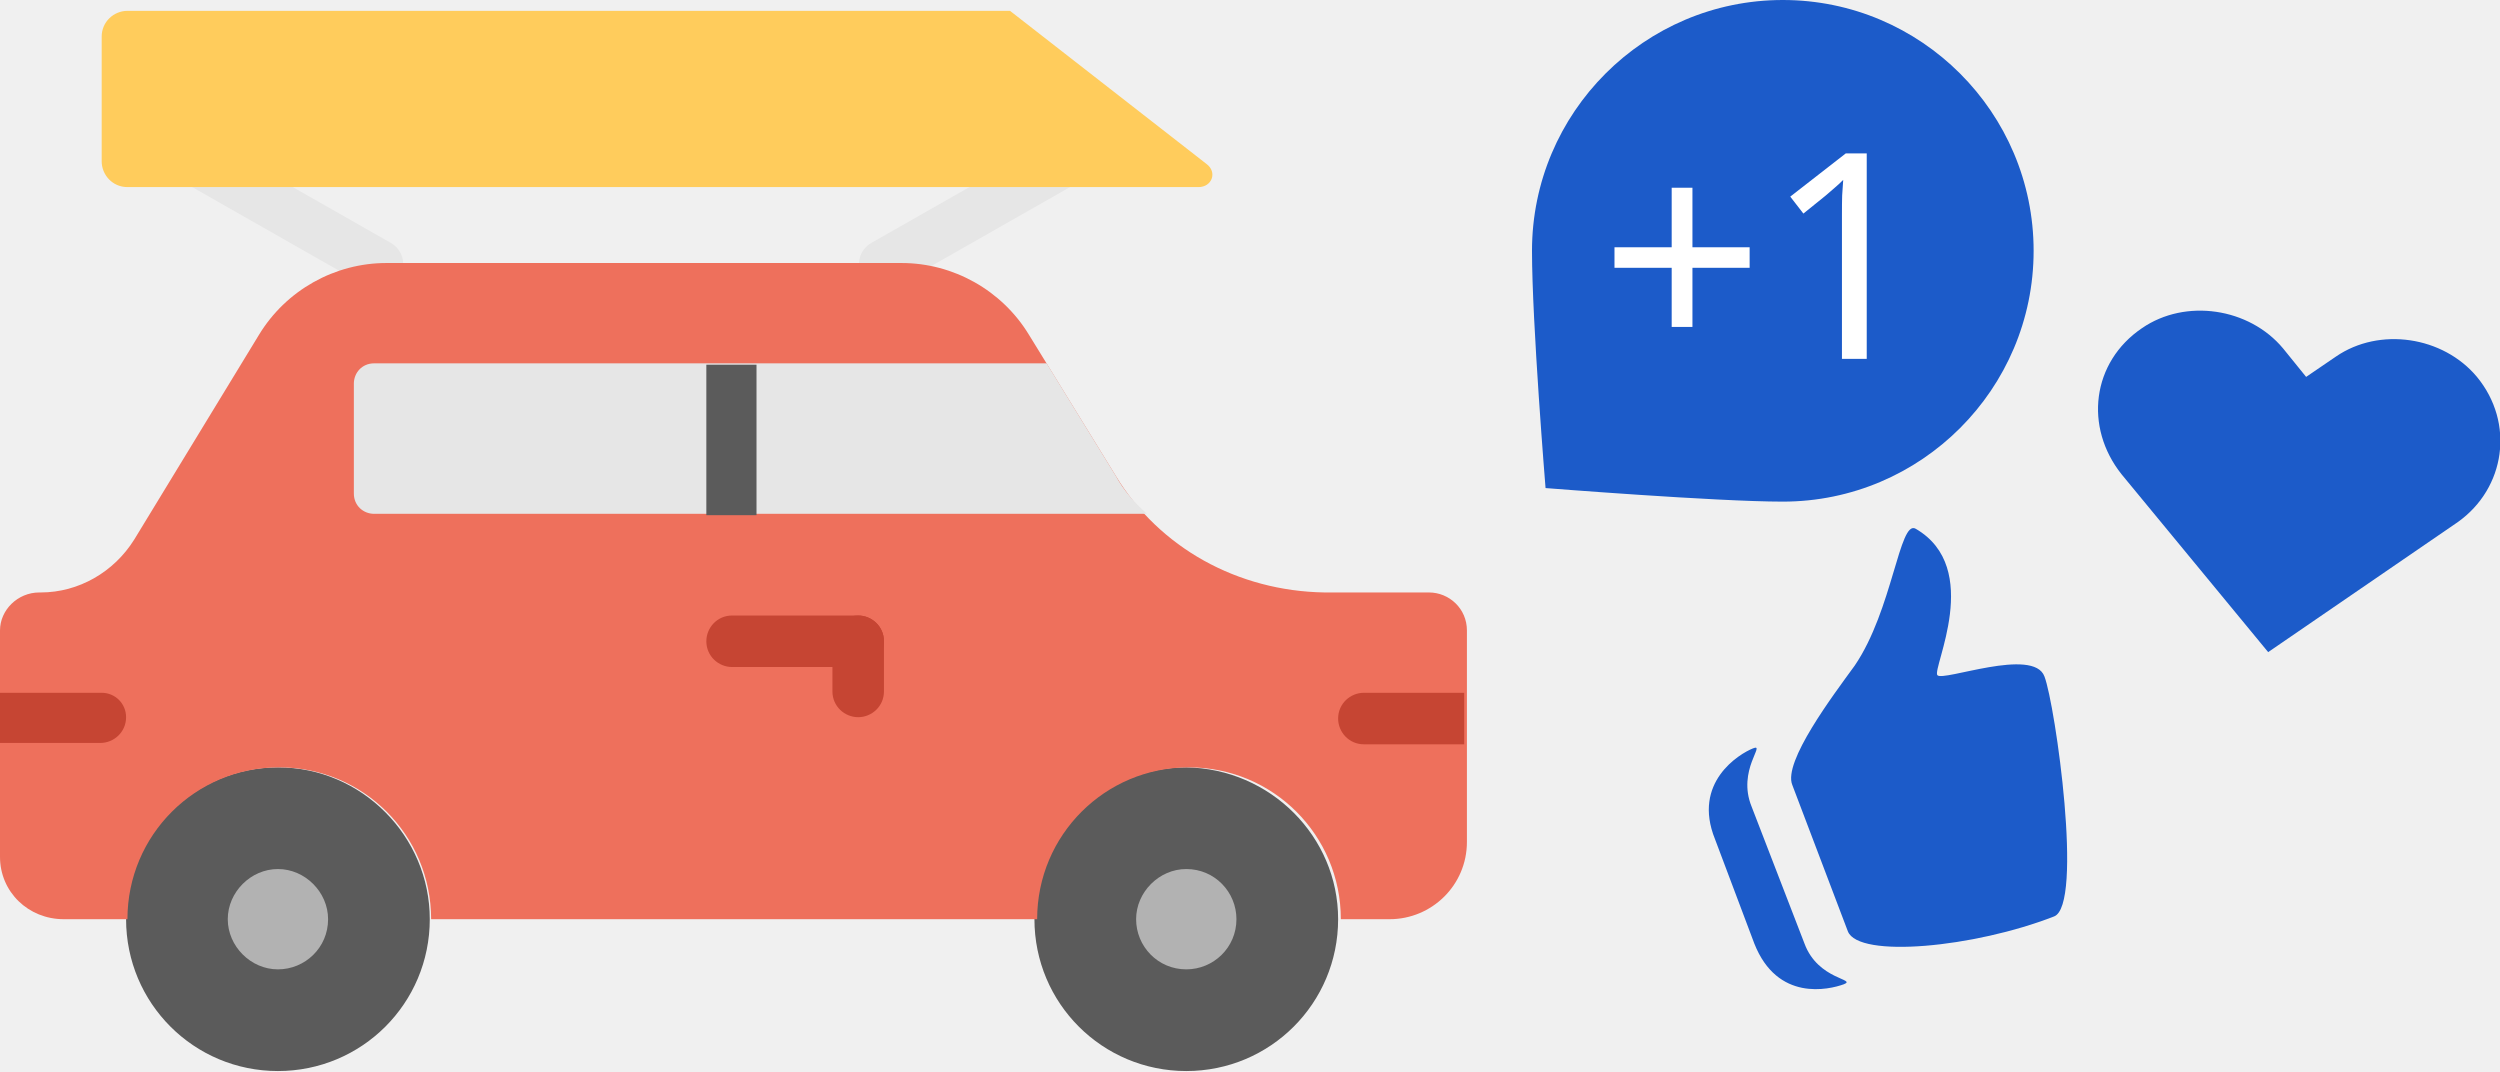
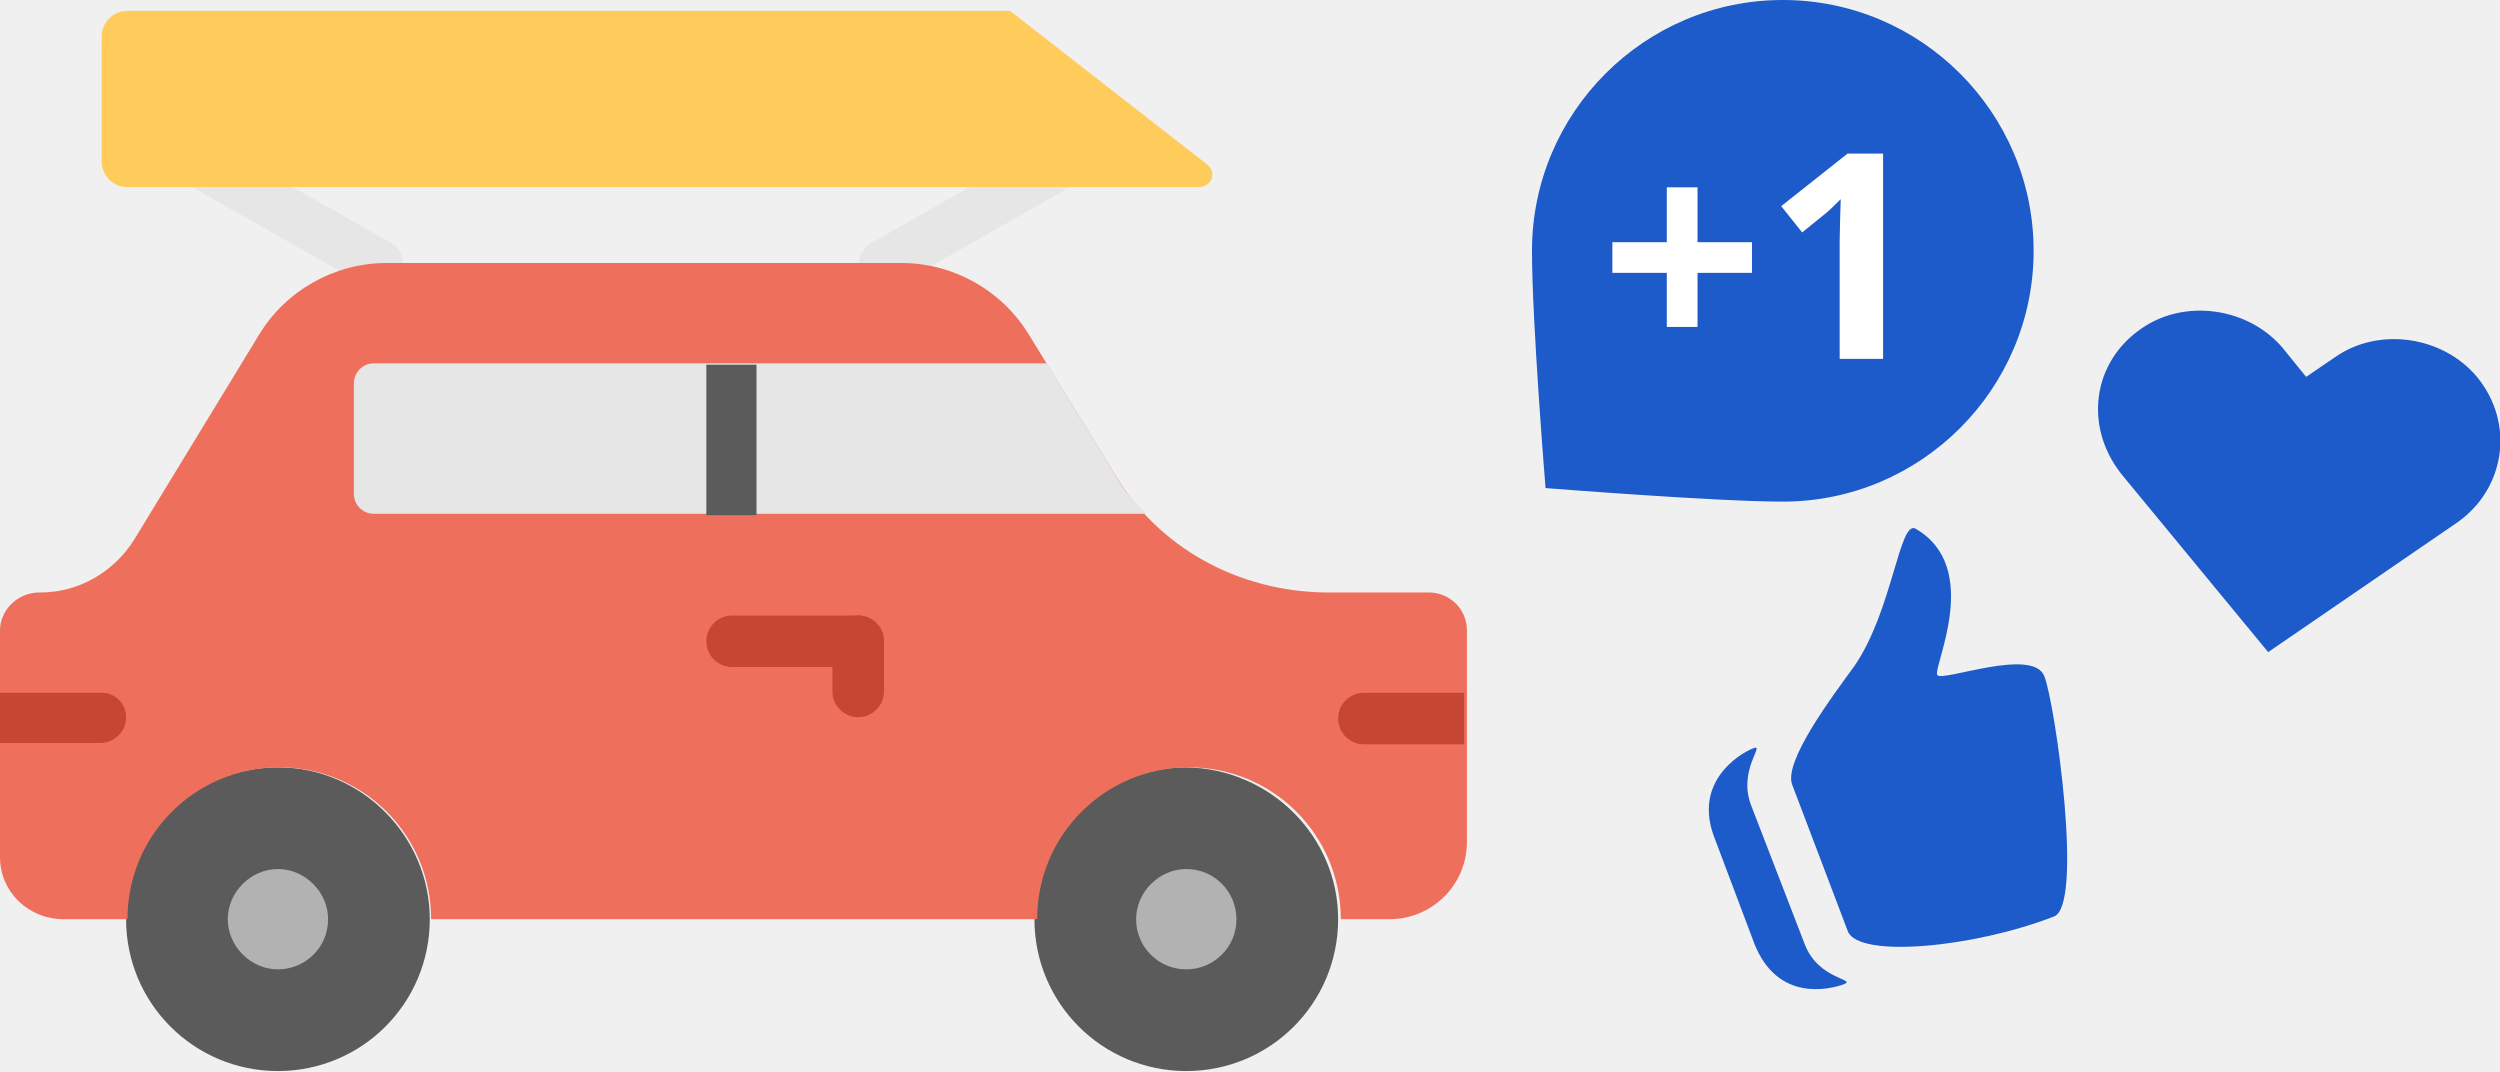
<svg xmlns="http://www.w3.org/2000/svg" version="1.1" id="Слой_1" x="0px" y="0px" viewBox="0 0 184.4 79" enable-background="new 0 0 184.4 79" xml:space="preserve">
  <g>
    <g>
      <g>
        <path fill="#E6E6E6" d="M27.9,21.3c-0.3,0-0.6-0.1-0.9-0.2l-13-7.4c-0.9-0.5-1.2-1.6-0.7-2.5c0.5-0.9,1.6-1.2,2.5-0.7l13,7.4     c0.9,0.5,1.2,1.6,0.7,2.5C29.2,20.9,28.6,21.3,27.9,21.3" />
        <path fill="#E6E6E6" d="M65.2,21.3c-0.6,0-1.3-0.3-1.6-0.9c-0.5-0.9-0.2-2,0.7-2.5l13-7.4c0.9-0.5,2-0.2,2.5,0.7     c0.5,0.9,0.2,2-0.7,2.5l-13,7.4C65.8,21.2,65.5,21.3,65.2,21.3" />
      </g>
      <path fill="#FFCC5C" d="M88.4,13.8H9.4c-1.1,0-1.9-0.9-1.9-1.9V2.7c0-1.1,0.9-1.9,1.9-1.9h65.1L89,12.1    C89.8,12.7,89.4,13.8,88.4,13.8" />
      <path fill="#5B5B5B" d="M31.7,67.8c0,6.2-5,11.2-11.2,11.2S9.3,74,9.3,67.8s5-11.2,11.2-11.2S31.7,61.7,31.7,67.8" />
      <path fill="#B2B2B2" d="M24.2,67.8c0,2.1-1.7,3.7-3.7,3.7s-3.7-1.7-3.7-3.7s1.7-3.7,3.7-3.7S24.2,65.8,24.2,67.8" />
      <path fill="#5B5B5B" d="M98.7,67.8c0,6.2-5,11.2-11.2,11.2s-11.2-5-11.2-11.2s5-11.2,11.2-11.2C93.7,56.7,98.7,61.7,98.7,67.8" />
      <path fill="#B2B2B2" d="M91.2,67.8c0,2.1-1.7,3.7-3.7,3.7c-2.1,0-3.7-1.7-3.7-3.7s1.7-3.7,3.7-3.7C89.6,64.1,91.2,65.8,91.2,67.8" />
      <path fill="#EE705C" d="M82.3,35.1l-6.4-10.4c-2-3.3-5.6-5.3-9.4-5.3H28.5c-3.8,0-7.4,2-9.4,5.3L9.9,39.8    c-1.5,2.4-4.1,3.9-6.9,3.9H2.9c-1.6,0-2.9,1.3-2.9,2.8c0,4.1,0,11.8,0,16.7c0,2.6,2.1,4.6,4.7,4.6h4.7c0-6.2,5-11.2,11.2-11.2    s11.2,5,11.2,11.2h44.7c0-6.2,5-11.2,11.2-11.2s11.2,5,11.2,11.2h3.6c3.1,0,5.7-2.5,5.7-5.7V46.5c0-1.6-1.3-2.8-2.8-2.8h-7.7    C91.3,43.6,85.5,40.4,82.3,35.1" />
      <path fill="#E6E6E6" d="M82.3,35.1l-5.1-8.3H27.6c-0.9,0-1.5,0.7-1.5,1.5v8.1c0,0.9,0.7,1.5,1.5,1.5h57    C83.7,37.1,82.9,36.2,82.3,35.1" />
      <path fill="#5B5B5B" d="M52.1,38h3.7V26.9h-3.7L52.1,38L52.1,38z" />
      <g>
        <path fill="#C64533" d="M63.3,49.2H54c-1,0-1.9-0.8-1.9-1.9c0-1,0.8-1.9,1.9-1.9h9.3c1,0,1.9,0.8,1.9,1.9     C65.2,48.4,64.3,49.2,63.3,49.2" />
        <path fill="#C64533" d="M63.3,52.9c-1,0-1.9-0.8-1.9-1.9v-3.7c0-1,0.8-1.9,1.9-1.9c1,0,1.9,0.8,1.9,1.9v3.7     C65.2,52.1,64.3,52.9,63.3,52.9" />
        <path fill="#C64533" d="M108,51.1h-7.4c-1,0-1.9,0.8-1.9,1.9c0,1,0.8,1.9,1.9,1.9h7.4V51.1z" />
        <path fill="#C64533" d="M7.5,51.1H0c0,1.2,0,2.4,0,3.7h7.4c1,0,1.9-0.8,1.9-1.9C9.3,51.9,8.5,51.1,7.5,51.1" />
      </g>
    </g>
    <path fill="#1C5BC9" d="M131.5,37L131.5,37c10.2,0,18.5-8.3,18.5-18.5v0C150,8.3,141.7,0,131.5,0h0C121.3,0,113,8.3,113,18.5v0   c0,5.3,1,17.5,1,17.5S126.6,37,131.5,37z" />
-     <text transform="matrix(1 0 0 1 118.022 26.4717)" fill="#FFFFFF" font-family="'OpenSans-Bold'" font-size="21.218">+1</text>
+     <text transform="matrix(1 0 0 1 118.022 26.4717)" fill="#FFFFFF" font-family="Open Sans" font-weight="bold" font-size="21.218">+1</text>
    <path fill="#1C5BC9" d="M142.9,49.8c-0.4-0.5,3.4-7.9-1.6-10.8c-1.2-0.7-1.7,6-4.5,10.1c-1.6,2.2-5.3,7.1-4.6,8.8l4.1,10.8   c0.8,2,9.3,1.2,15.2-1.1c2.2-0.8,0.1-15.6-0.7-17.7C150,47.7,143.3,50.3,142.9,49.8z M129.3,55.2c-1,0.4-4.5,2.5-2.8,6.7l2.9,7.7   c1.7,4.3,5.5,3.4,6.6,3c1-0.4-1.9-0.3-2.9-3l-3.9-10.1C128.1,56.8,130.3,54.8,129.3,55.2z" />
    <g>
      <path fill="#1C5BC9" d="M182.7,27.8c-2.5-3-7.2-3.7-10.4-1.5l-2.2,1.5l-1.7-2.1c-2.5-3-7.2-3.7-10.4-1.5    c-3.7,2.5-4.3,7.3-1.5,10.8l10.8,13.1l14-9.6C184.8,36,185.5,31.2,182.7,27.8z" />
    </g>
  </g>
</svg>
